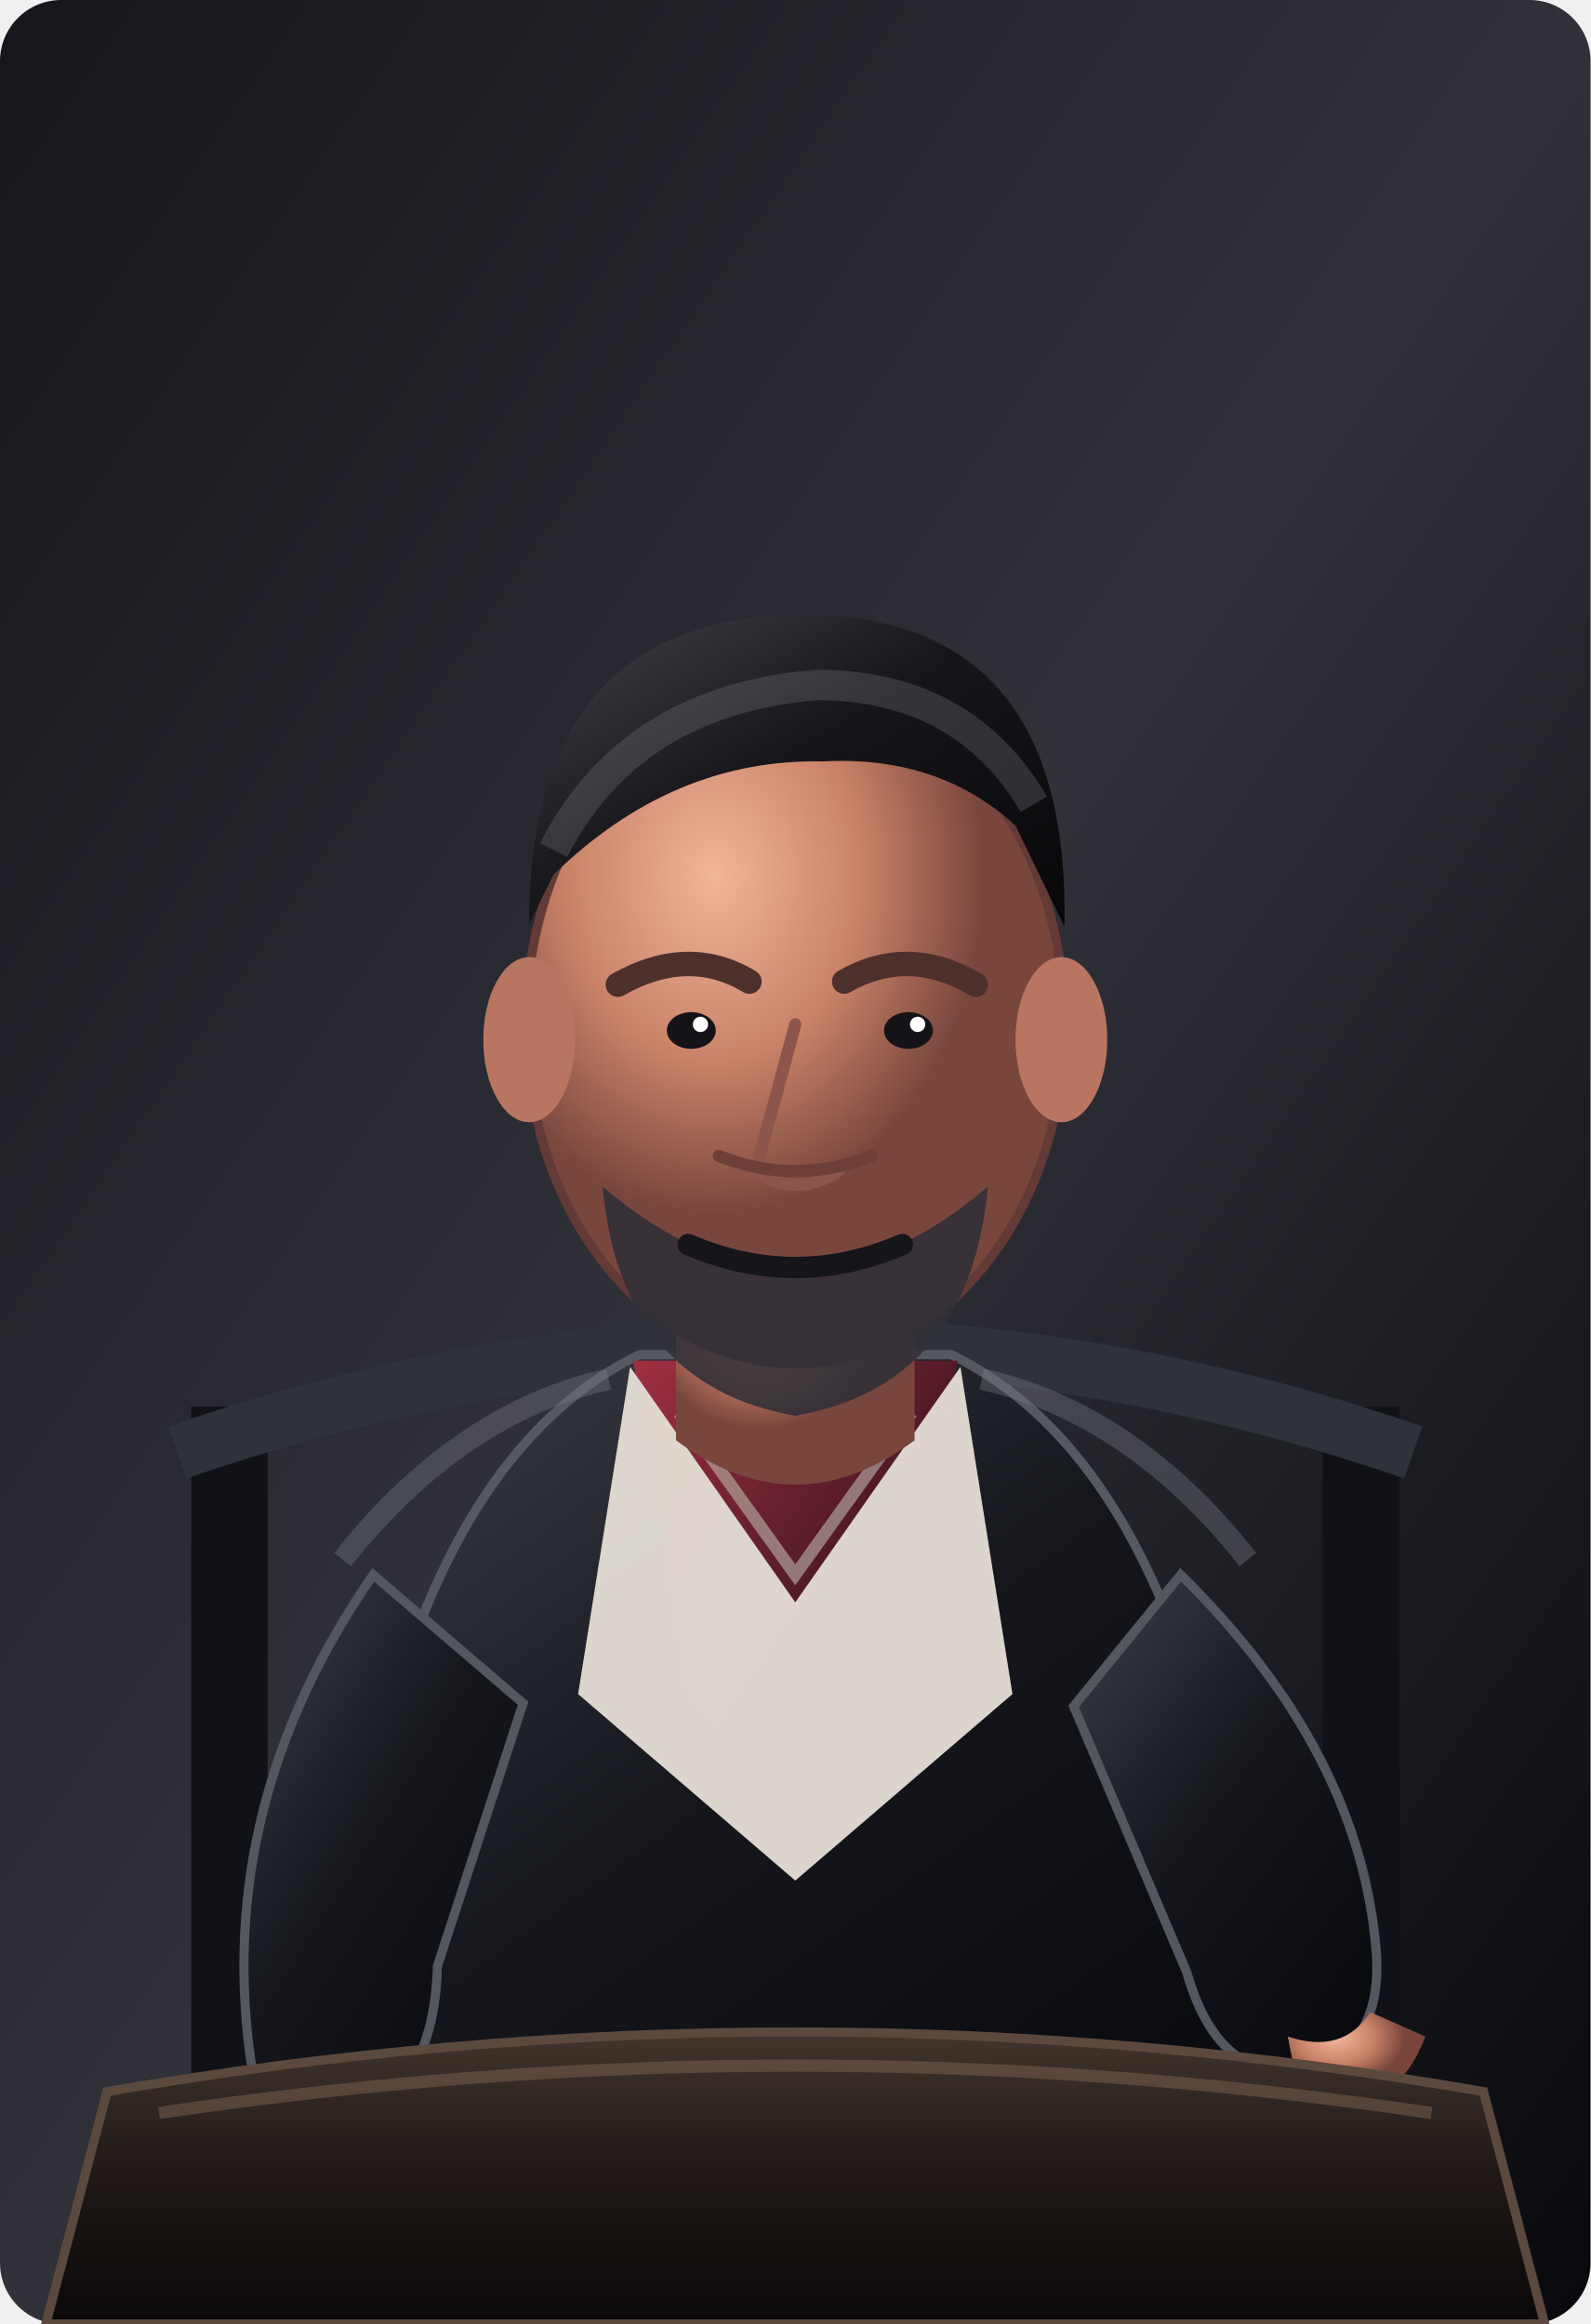
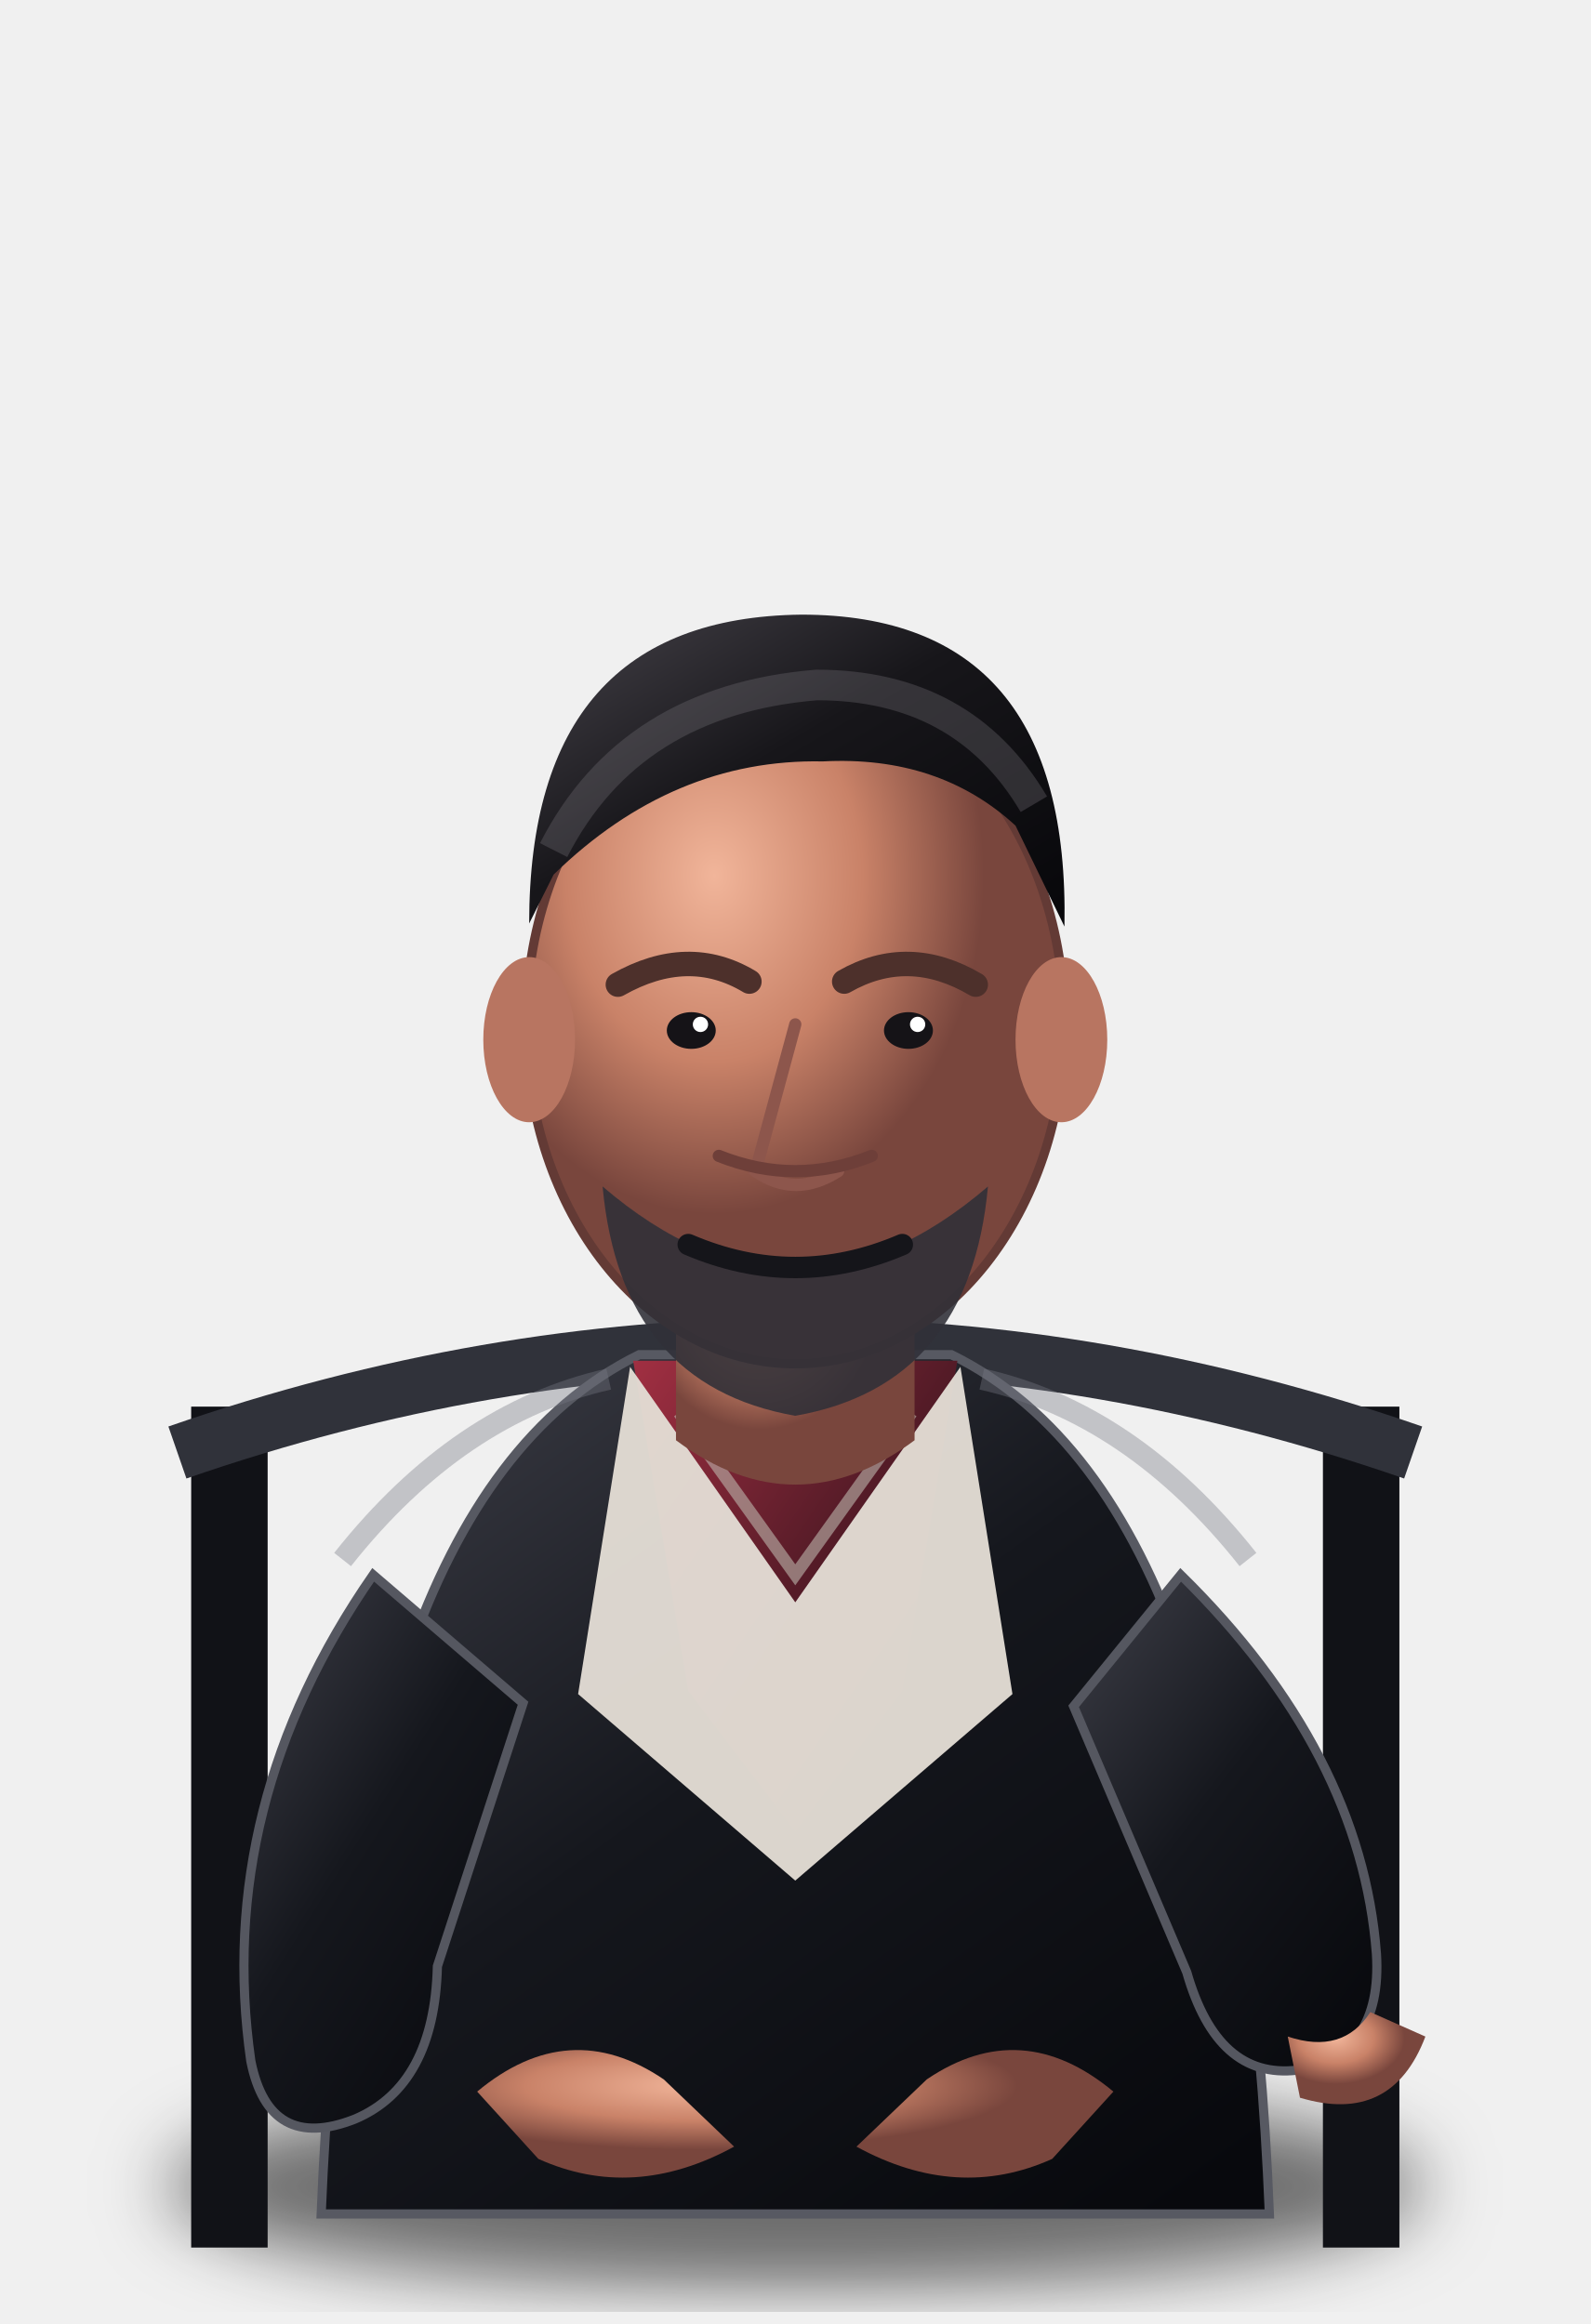
<svg xmlns="http://www.w3.org/2000/svg" viewBox="0 0 520 760">
  <defs>
    <linearGradient id="bg" x1="0" y1="0" x2="1" y2="1">
      <stop stop-color="#15161b" />
      <stop offset=".5" stop-color="#303139" />
      <stop offset="1" stop-color="#08090c" />
    </linearGradient>
    <radialGradient id="skin" cx=".35" cy=".28">
      <stop stop-color="#f1b59a" />
      <stop offset=".55" stop-color="#c98268" />
      <stop offset="1" stop-color="#79463d" />
    </radialGradient>
    <linearGradient id="hair" x1="0" y1="0" x2="1" y2="1">
      <stop stop-color="#46434a" />
      <stop offset=".45" stop-color="#17161a" />
      <stop offset="1" stop-color="#07070a" />
    </linearGradient>
    <linearGradient id="coat" x1=".1" y1="0" x2=".9" y2="1">
      <stop stop-color="#3a3b44" />
      <stop offset=".45" stop-color="#15171d" />
      <stop offset="1" stop-color="#08090d" />
    </linearGradient>
    <linearGradient id="shirt" x1="0" y1="0" x2="1" y2="1">
      <stop stop-color="#a12f42" />
      <stop offset=".5" stop-color="#541b27" />
      <stop offset="1" stop-color="#1e0b11" />
    </linearGradient>
    <linearGradient id="table" x1="0" y1="0" x2="0" y2="1">
      <stop stop-color="#42352d" />
      <stop offset=".45" stop-color="#211a17" />
      <stop offset="1" stop-color="#0a0808" />
    </linearGradient>
    <filter id="shadow">
      <feGaussianBlur stdDeviation="12" />
    </filter>
    <filter id="soft">
      <feGaussianBlur stdDeviation="2.5" />
    </filter>
  </defs>
  <style>
@keyframes breath{0%,100%{transform:translateY(0) scaleY(1)}50%{transform:translateY(-4px) scaleY(1.008)}}
@keyframes head{0%,100%{transform:rotate(0deg)}45%{transform:rotate(-1.8deg)}70%{transform:rotate(.7deg)}}
@keyframes hand{0%,100%{transform:rotate(0deg) translateY(0)}45%{transform:rotate(-6deg) translateY(-4px)}70%{transform:rotate(2deg)}}
.person{transform-box:fill-box;transform-origin:center bottom;animation:breath 3.8s ease-in-out infinite}
.head{transform-box:fill-box;transform-origin:50% 80%;animation:head 5.5s ease-in-out infinite}
.hand{transform-box:fill-box;transform-origin:85% 20%;animation:hand 3.1s ease-in-out infinite}
</style>
-   <rect width="520" height="760" rx="20" fill="url(#bg)" />
  <ellipse cx="260" cy="715" rx="205" ry="34" fill="#000" opacity=".55" filter="url(#shadow)" />
  <g class="person">
    <path d="M75 735V460M445 735V460" stroke="#111217" stroke-width="25" />
    <path d="M58 475Q260 405 462 475" fill="none" stroke="#30323a" stroke-width="18" />
    <path d="M105 724c6-146 35-247 104-281h102c69 34 98 135 104 281z" fill="url(#coat)" stroke="#575962" stroke-width="3" />
    <path d="M207 445h106l-18 108-35 46-35-46z" fill="url(#shirt)" />
    <path d="M206 447l54 77 54-77 17 107-71 61-71-61z" fill="#e3ddd4" opacity=".96" />
    <path d="M222 462l38 53 38-53" fill="none" stroke="#bdb5ac" stroke-width="4" opacity=".6" />
    <path d="M112 510Q150 462 199 451M321 451Q370 462 408 510" fill="none" stroke="#777984" stroke-width="7" opacity=".38" />
    <path d="M122 515Q70 590 82 674Q88 704 116 693Q142 682 143 643L171 557z" fill="url(#coat)" stroke="#555760" stroke-width="3" />
    <g class="hand">
      <path d="M386 515Q445 573 450 639Q452 672 424 677Q398 680 388 645L351 558z" fill="url(#coat)" stroke="#555760" stroke-width="3" />
      <path d="M421 666q18 6 27-8l18 8q-11 29-41 20z" fill="url(#skin)" />
    </g>
    <path d="M221 403h78v68q-39 29-78 0z" fill="url(#skin)" />
    <g class="head">
      <ellipse cx="260" cy="335" rx="88" ry="111" fill="url(#skin)" stroke="#633a35" stroke-width="3" />
      <ellipse cx="173" cy="340" rx="15" ry="27" fill="#b87561" />
      <ellipse cx="347" cy="340" rx="15" ry="27" fill="#b87561" />
      <path d="M173 302Q173 202 262 201Q350 201 348 303L332 270Q307 247 269 249Q220 248 181 286z" fill="url(#hair)" />
      <path d="M181 278Q206 229 267 224Q315 224 338 263" fill="none" stroke="#77737a" stroke-width="10" opacity=".32" />
      <path d="M202 322Q225 309 245 321M276 321Q297 309 319 322" fill="none" stroke="#4d302b" stroke-width="8" stroke-linecap="round" />
      <ellipse cx="226" cy="337" rx="8" ry="6" fill="#151317" />
      <ellipse cx="297" cy="337" rx="8" ry="6" fill="#151317" />
      <circle cx="229" cy="335" r="2.5" fill="#fff" />
      <circle cx="300" cy="335" r="2.5" fill="#fff" />
      <path d="M260 335l-13 48q13 9 27 0" fill="none" stroke="#8d564c" stroke-width="4" stroke-linecap="round" />
      <path d="M197 388Q260 442 323 388Q317 453 260 463Q203 453 197 388z" fill="#303038" opacity=".88" />
      <path d="M225 407Q260 422 295 407" fill="none" stroke="#15151a" stroke-width="7" stroke-linecap="round" />
      <path d="M235 378Q260 388 285 378" fill="none" stroke="#6e3f39" stroke-width="4" stroke-linecap="round" />
    </g>
    <path d="M156 684q30-25 61-4l23 22q-33 18-64 4zM364 684q-30-25-61-4l-23 22q33 18 64 4z" fill="url(#skin)" />
  </g>
-   <path d="M35 684Q260 645 485 684L505 760H15z" fill="url(#table)" stroke="#5c493d" stroke-width="3" />
-   <path d="M52 691Q260 660 468 691" fill="none" stroke="#826956" stroke-width="4" opacity=".45" />
</svg>
